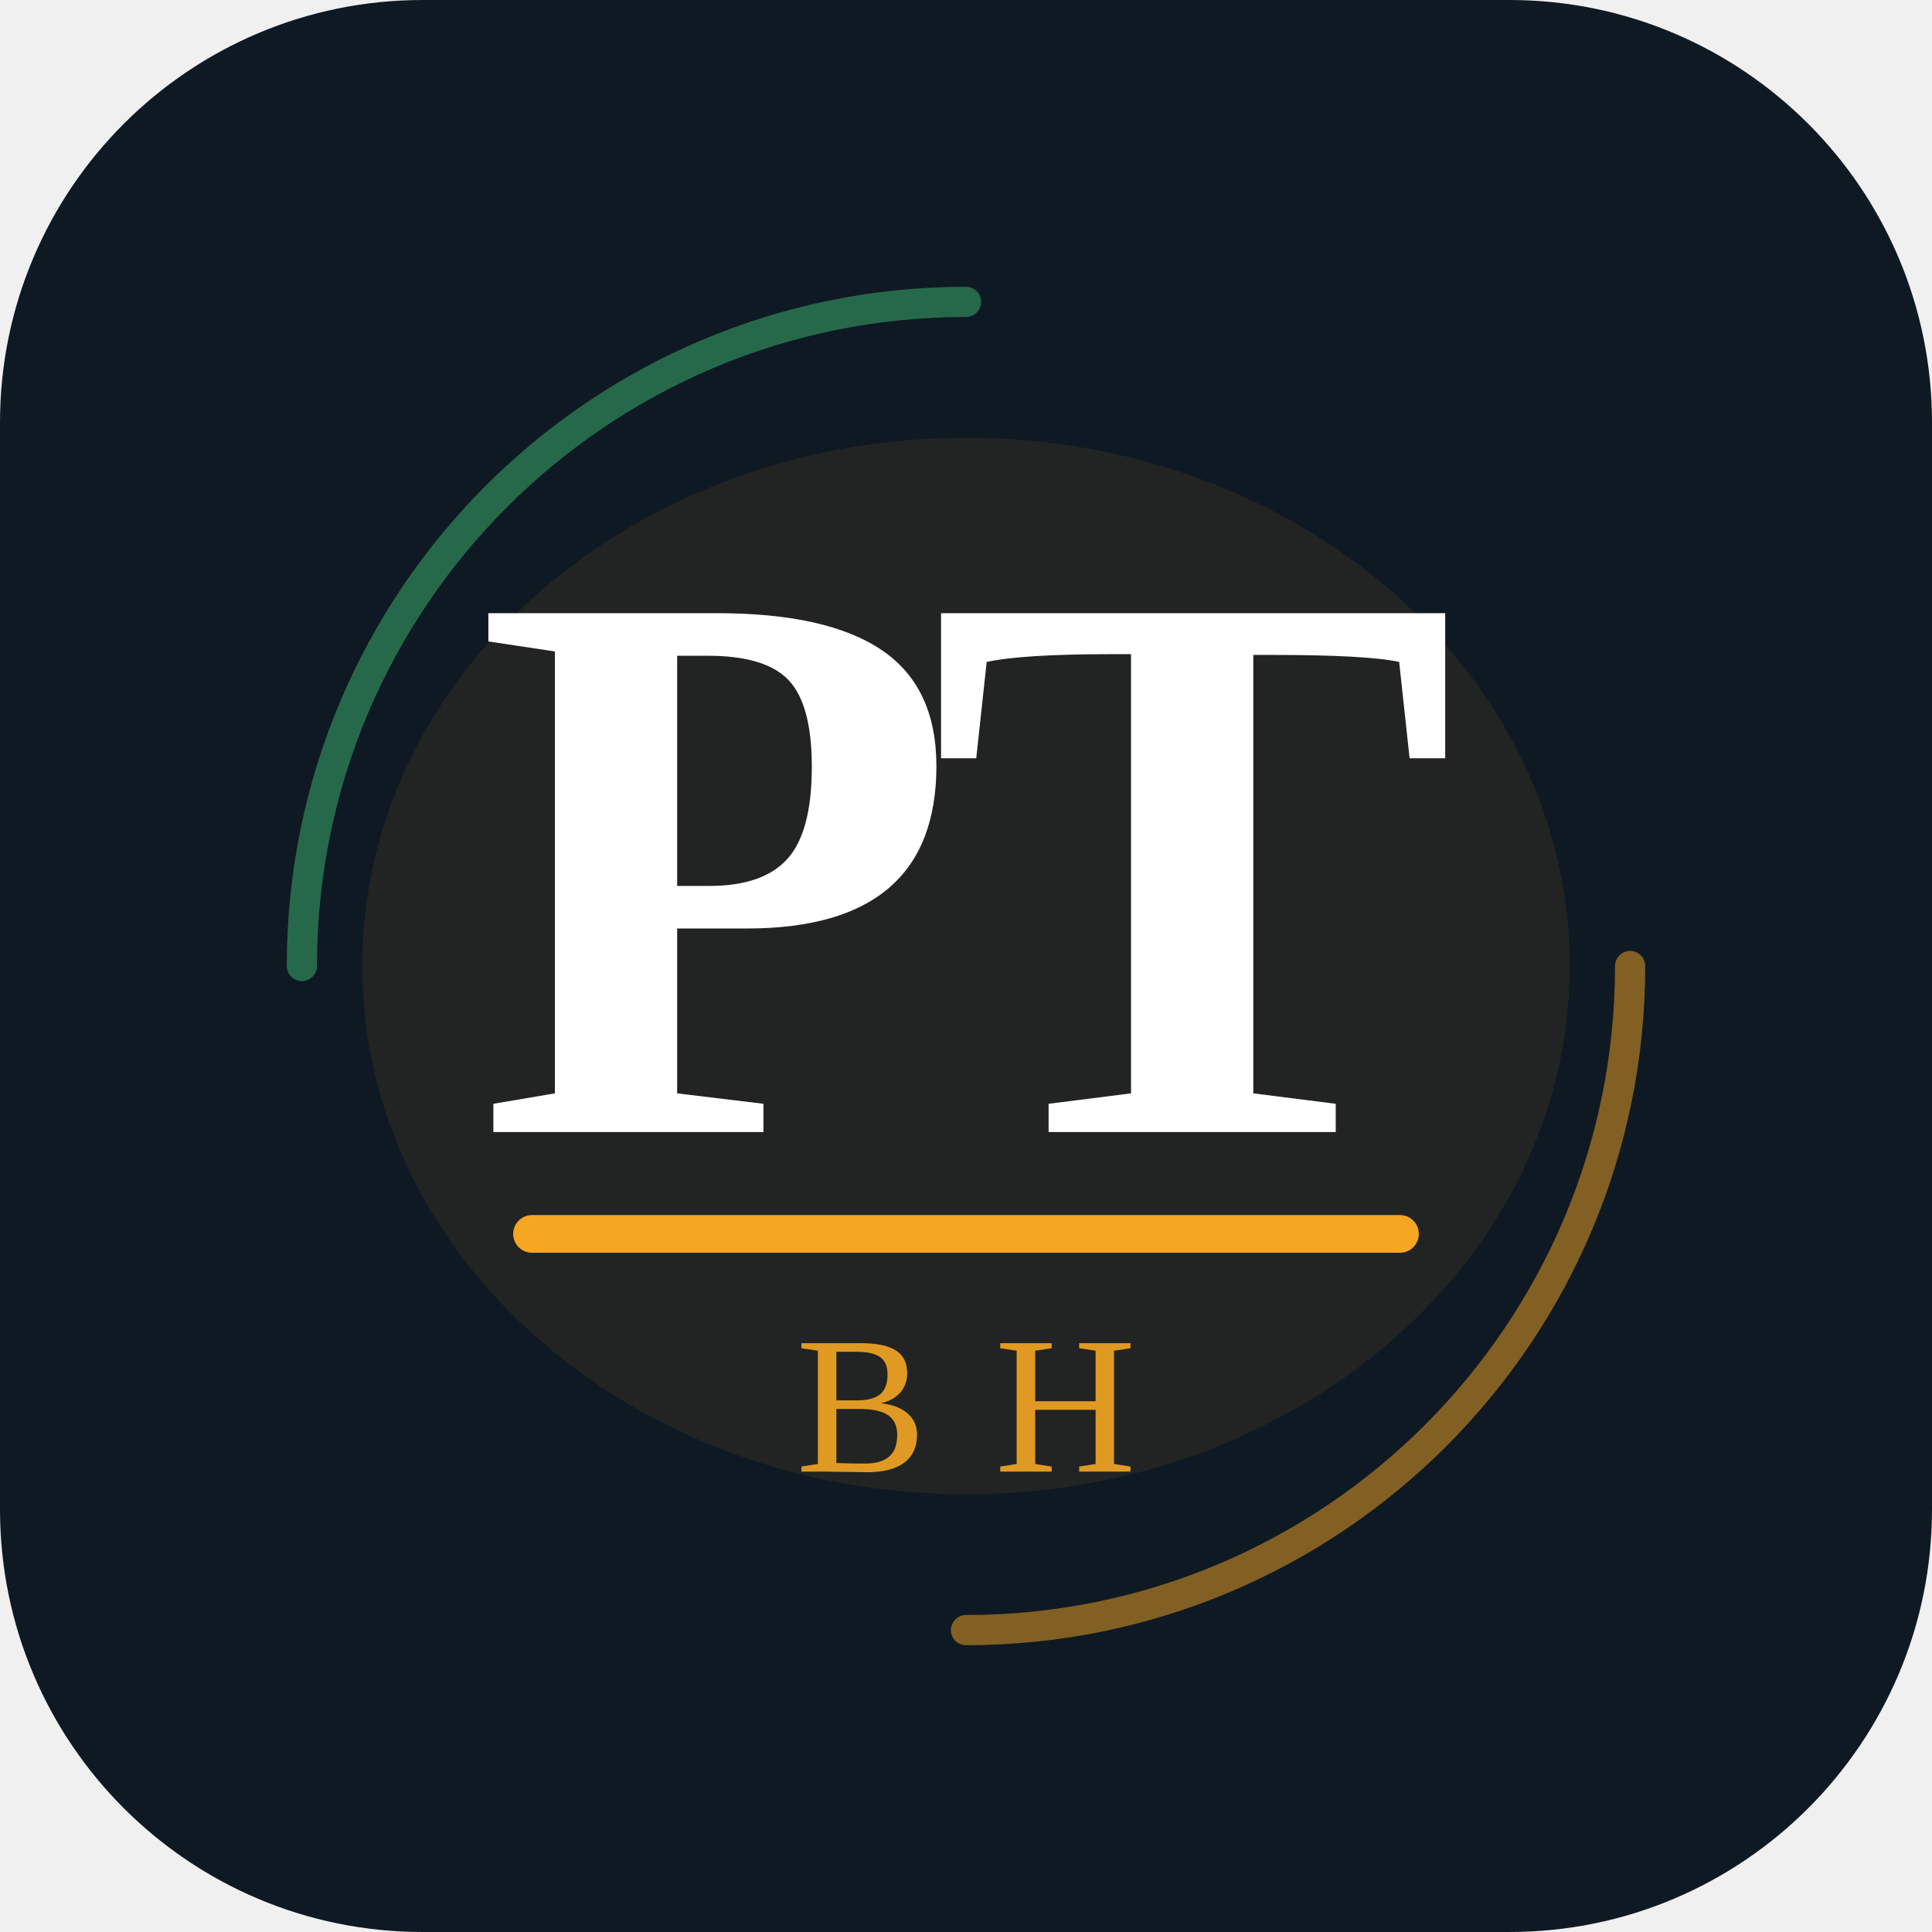
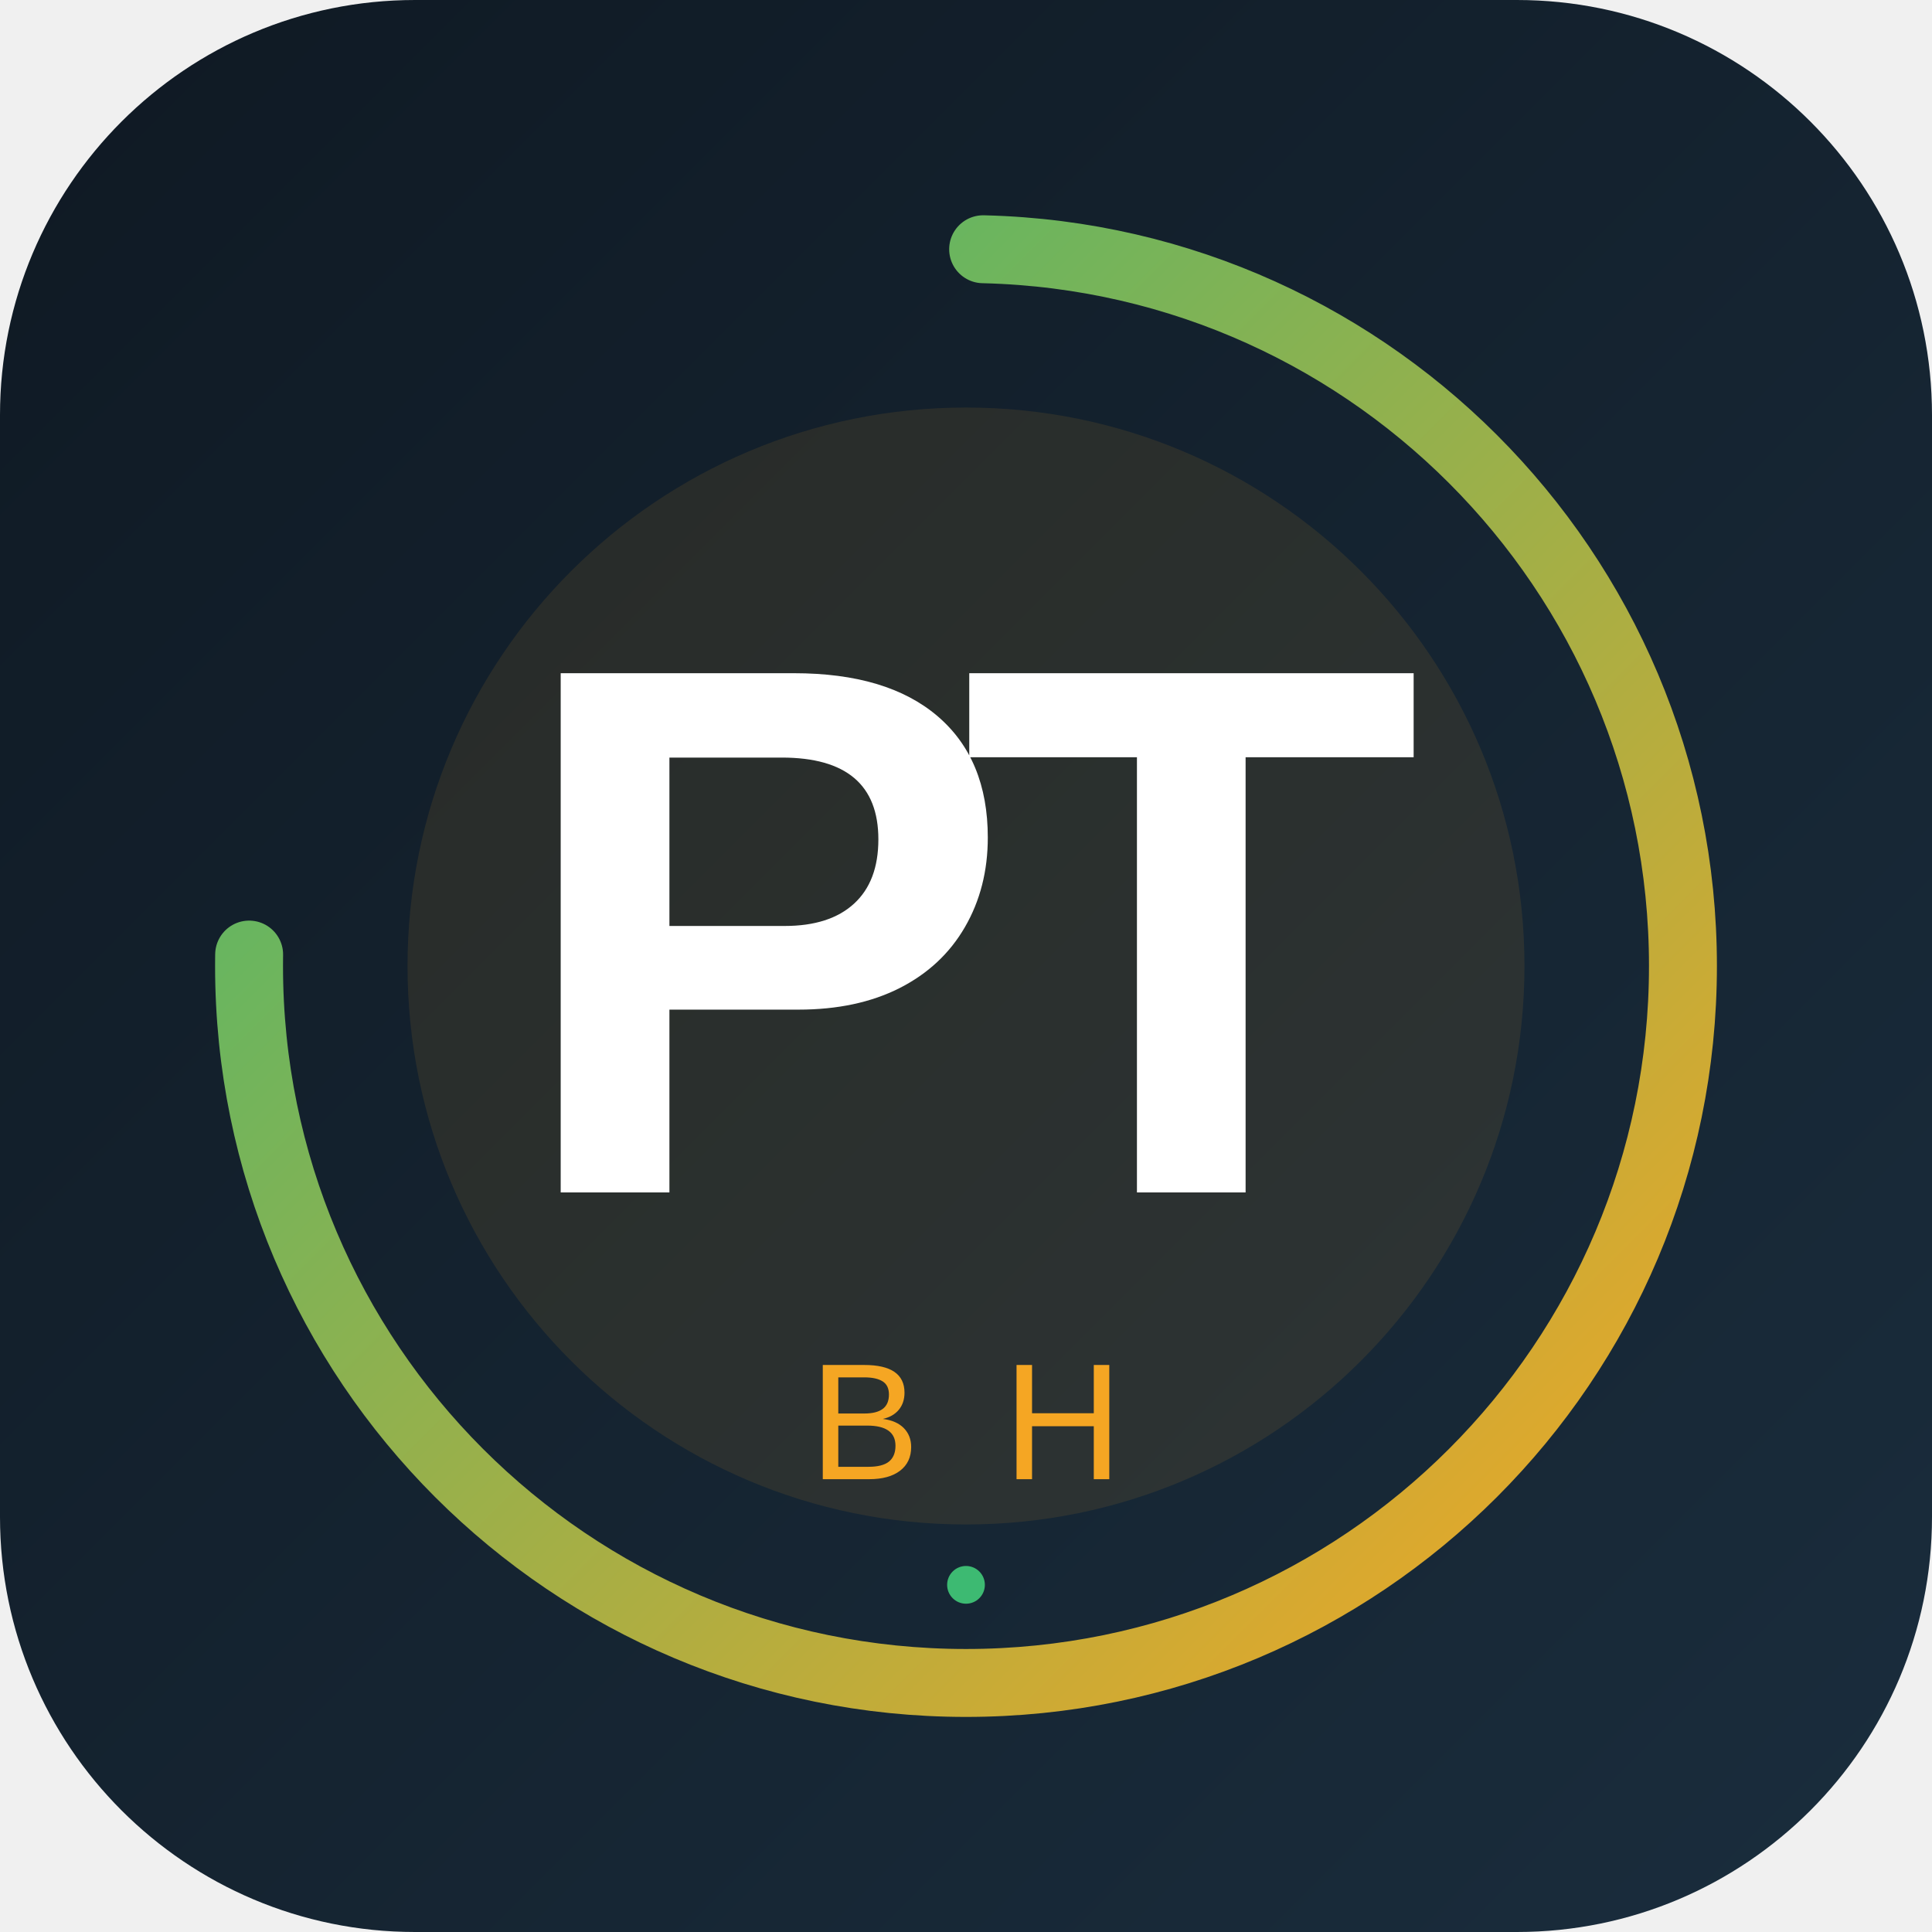
<svg xmlns="http://www.w3.org/2000/svg" viewBox="0 0 512 512">
-   <rect width="512" height="512" rx="112" fill="#0f1923" />
-   <ellipse cx="256" cy="256" rx="160" ry="140" fill="#f5a623" fill-opacity="0.08" />
-   <path d="M 80 256 A 176 176 0 0 1 256 80" stroke="#3dba72" stroke-width="8" fill="none" stroke-linecap="round" opacity="0.5" />
-   <path d="M 432 256 A 176 176 0 0 1 256 432" stroke="#f5a623" stroke-width="8" fill="none" stroke-linecap="round" opacity="0.5" />
-   <text x="256" y="300" text-anchor="middle" font-family="Georgia, 'Times New Roman', serif" font-size="210" font-weight="700" fill="white" letter-spacing="-8">PT</text>
-   <rect x="136" y="322" width="240" height="10" rx="5" fill="#f5a623" />
-   <text x="256" y="390" text-anchor="middle" font-family="Georgia, 'Times New Roman', serif" font-size="52" font-weight="400" fill="#f5a623" letter-spacing="18" opacity="0.9">BH</text>
+   <defs>
+     <linearGradient id="bg" x1="0%" y1="0%" x2="100%" y2="100%">
+       <stop offset="0%" stop-color="#0f1923" />
+       <stop offset="100%" stop-color="#1a2d3d" />
+     </linearGradient>
+     <linearGradient id="ring" x1="0%" y1="0%" x2="100%" y2="100%">
+       <stop offset="0%" stop-color="#3dba72" />
+       <stop offset="100%" stop-color="#f5a623" />
+     </linearGradient>
+   </defs>
+   <rect width="512" height="512" rx="110" fill="url(#bg)" />
+   <circle cx="256" cy="256" r="190" fill="none" stroke="url(#ring)" stroke-width="18" stroke-linecap="round" stroke-dasharray="900 300" stroke-dashoffset="300" />
+   <circle cx="256" cy="256" r="148" fill="#f5a623" fill-opacity="0.10" />
+   <text x="256" y="316" text-anchor="middle" font-family="'Helvetica Neue', Arial, sans-serif" font-size="200" font-weight="900" fill="white" letter-spacing="-14">PT</text>
+   <text x="256" y="392" text-anchor="middle" font-family="'Helvetica Neue', Arial, sans-serif" font-size="44" font-weight="300" fill="#f5a623" letter-spacing="22">BH</text>
+   <circle cx="256" cy="420" r="5" fill="#3dba72" />
</svg>
